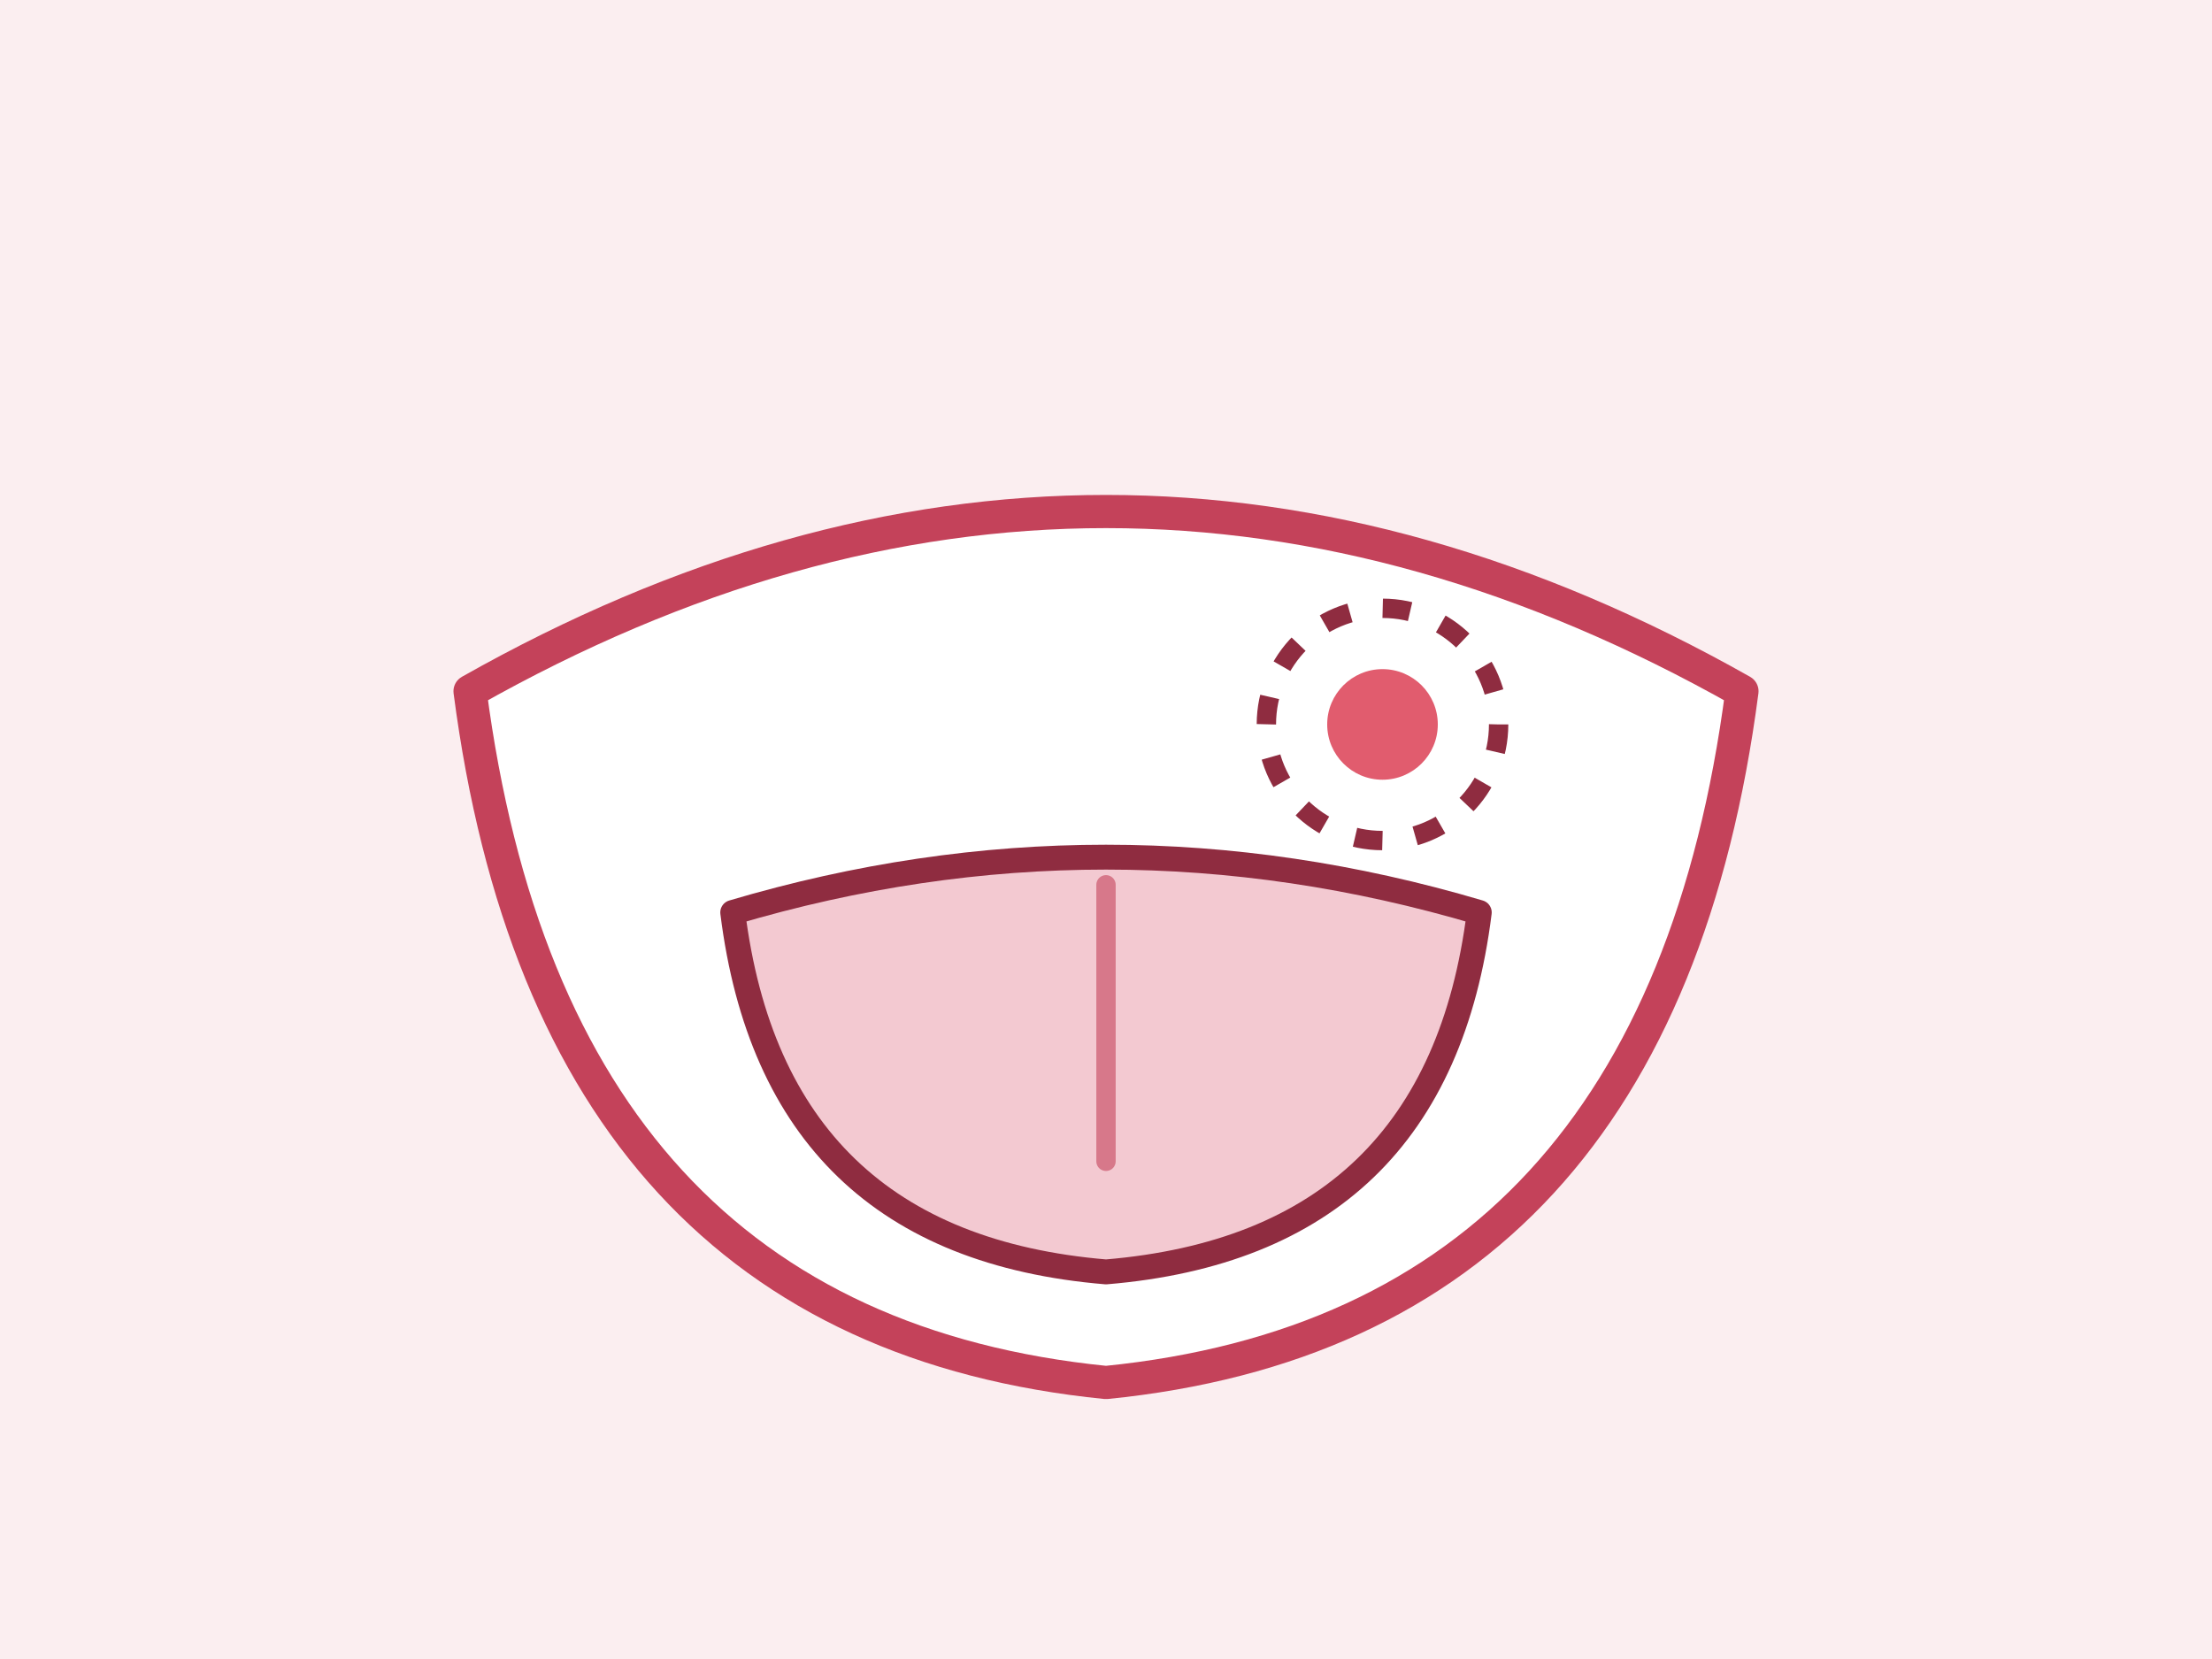
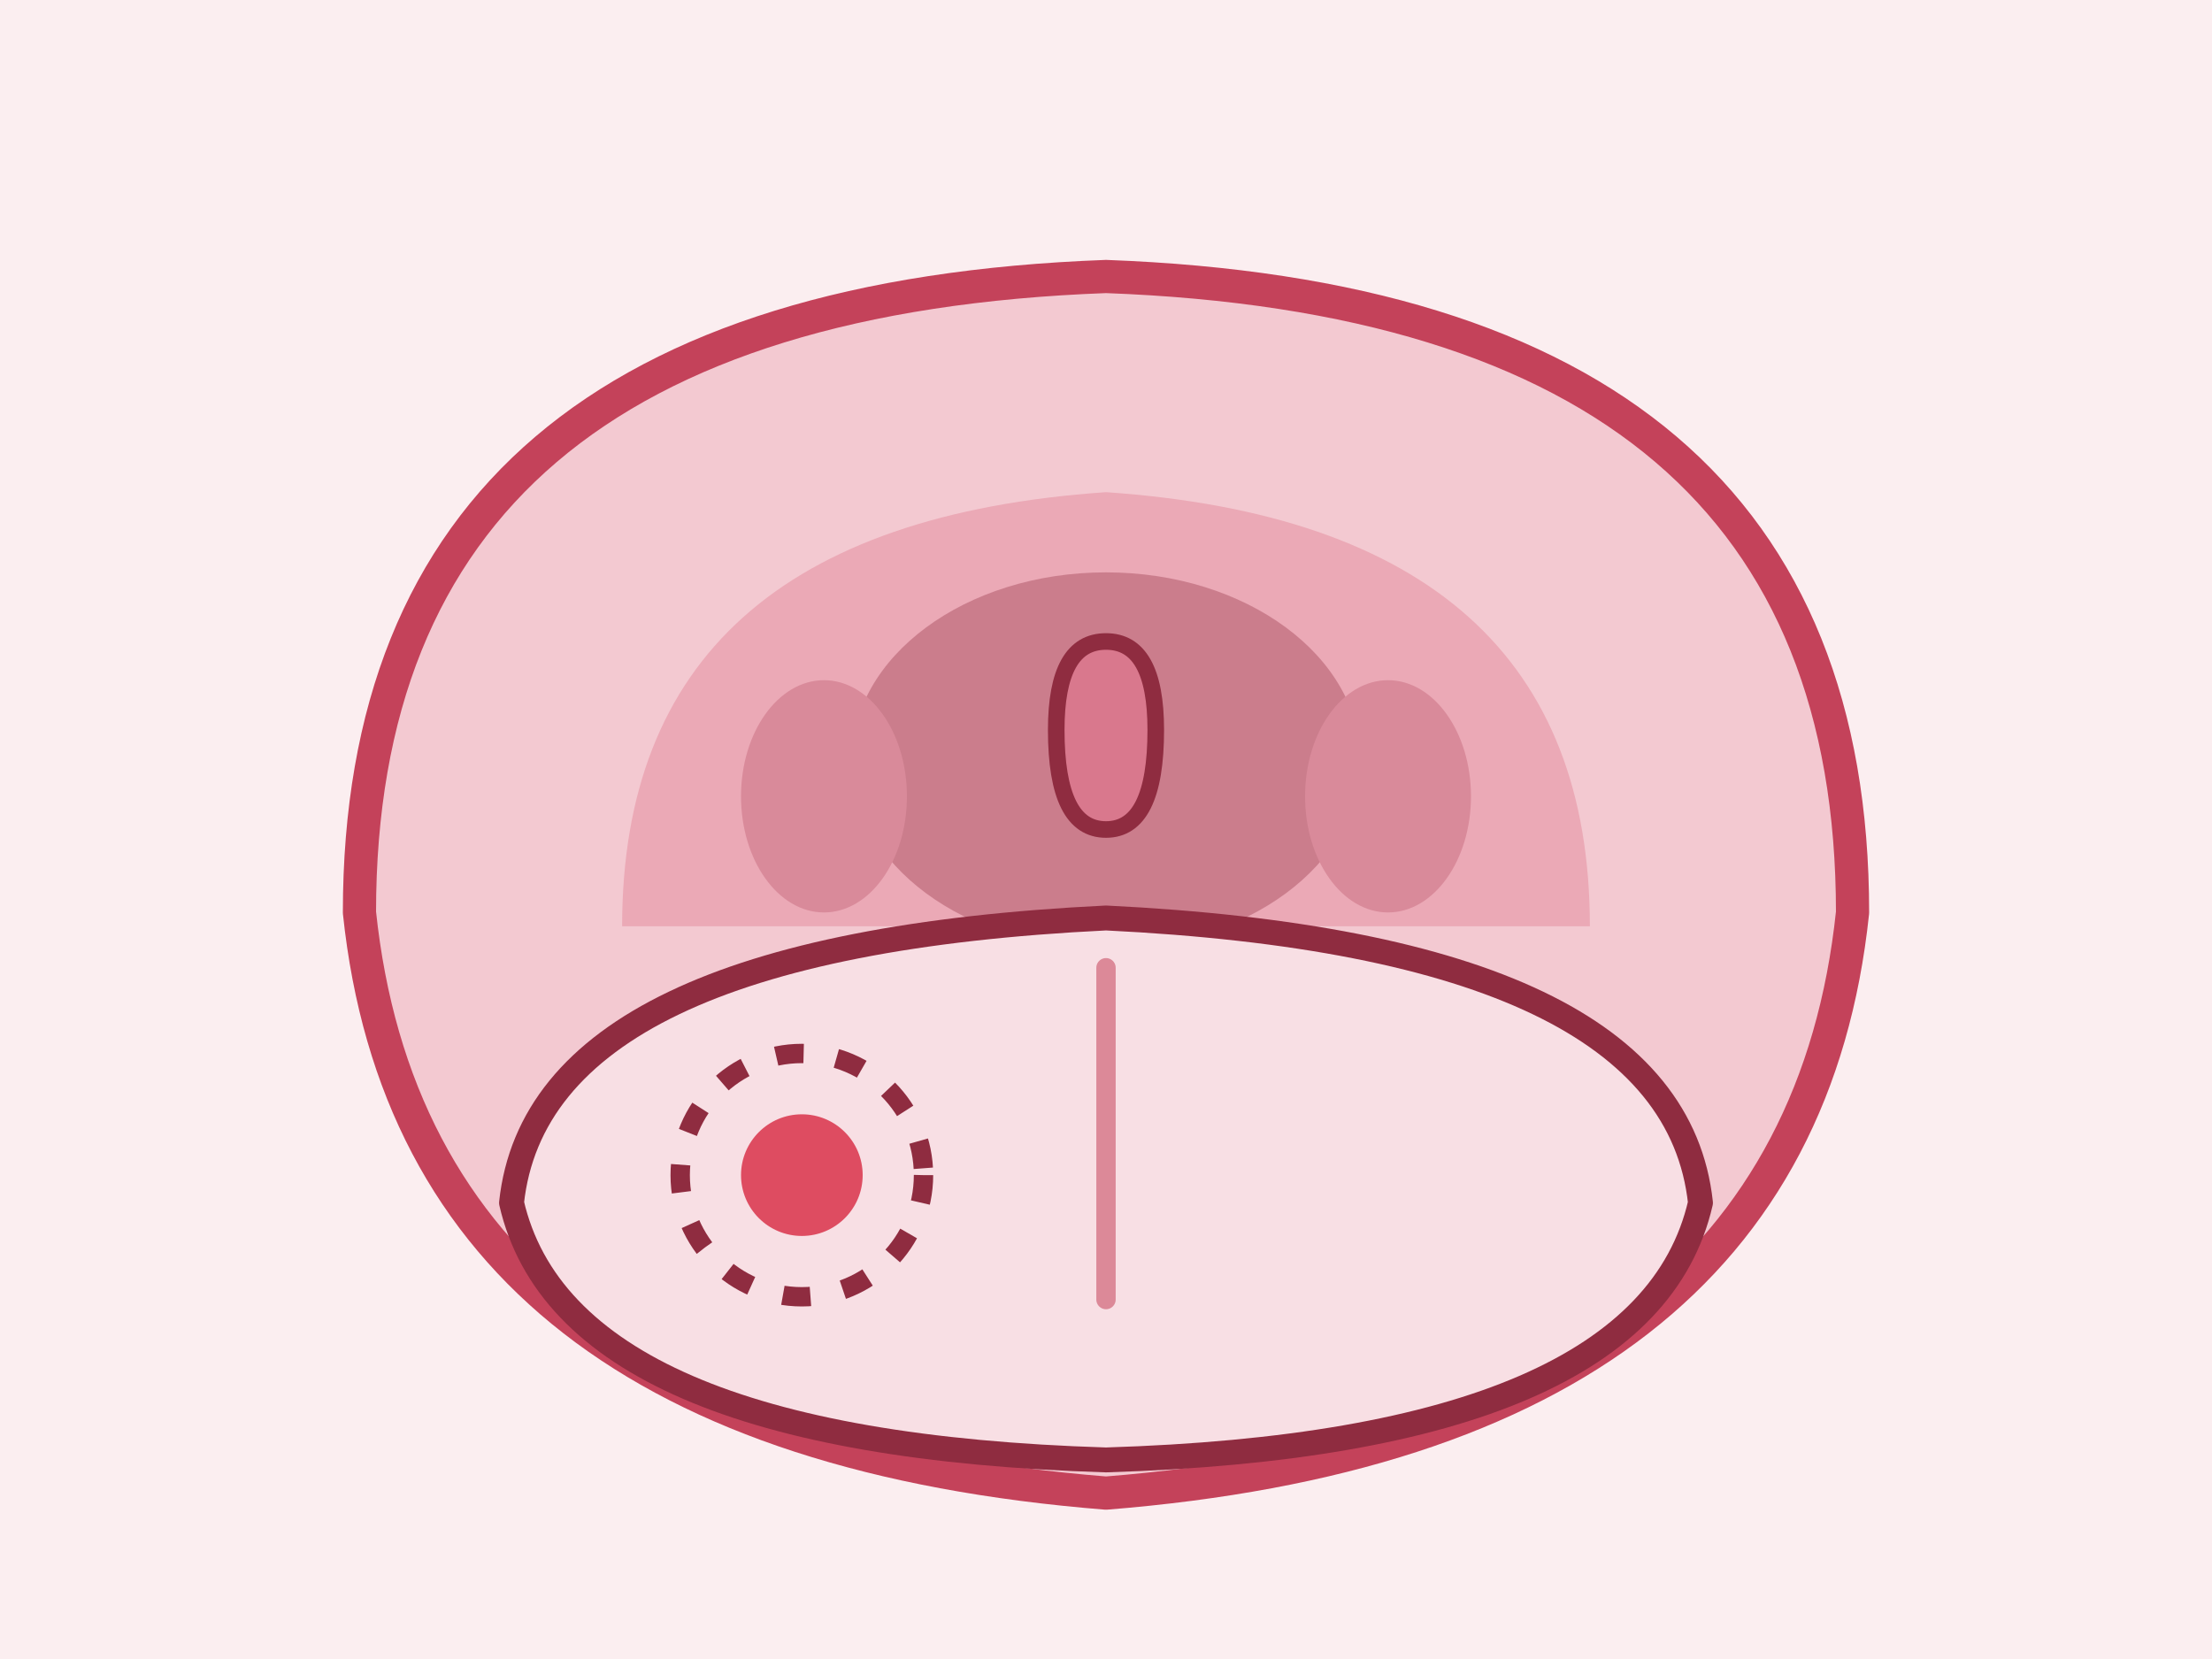
<svg xmlns="http://www.w3.org/2000/svg" viewBox="0 0 800 600" role="img" aria-hidden="true">
  <rect width="800" height="600" fill="#fbeef0" />
-   <path d="M170 250Q400 120 630 250Q600 480 400 500Q200 480 170 250Z" fill="#fff" stroke="#c4425a" stroke-width="12" stroke-linejoin="round" />
-   <path d="M265 330Q400 290 535 330Q520 450 400 460Q280 450 265 330Z" fill="#f3c9d1" stroke="#8f2c40" stroke-width="9" stroke-linejoin="round" />
-   <path d="M400 320V420" stroke="#c4425a" stroke-width="7" stroke-linecap="round" opacity=".6" />
-   <circle cx="500" cy="262" r="20" fill="#d9334a" opacity=".8" />
-   <circle cx="500" cy="262" r="42" fill="none" stroke="#8f2c40" stroke-width="7" stroke-dasharray="10 12" />
+   <path d="M130 330Q130 110 400 100Q670 110 670 330Q650 520 400 540Q150 520 130 330Z" fill="#f3c9d1" stroke="#c4425a" stroke-width="12" stroke-linejoin="round" />
+   <path d="M225 335Q225 190 400 178Q575 190 575 335Z" fill="#eba9b6" />
+   <ellipse cx="400" cy="275" rx="92" ry="68" fill="#8f2c40" opacity=".35" />
+   <ellipse cx="298" cy="288" rx="30" ry="42" fill="#d98a9a" />
+   <ellipse cx="502" cy="288" rx="30" ry="42" fill="#d98a9a" />
+   <path d="M400 232q-18 0-18 32q0 36 18 36q18 0 18-36q0-32-18-32z" fill="#d9788d" stroke="#8f2c40" stroke-width="6" />
+   <path d="M185 435Q195 342 400 332Q605 342 615 435Q595 522 400 528Q205 522 185 435Z" fill="#f8dfe4" stroke="#8f2c40" stroke-width="9" stroke-linejoin="round" />
+   <path d="M400 350V470" stroke="#c4425a" stroke-width="7" stroke-linecap="round" opacity=".55" />
+   <circle cx="290" cy="425" r="22" fill="#d9334a" opacity=".85" />
+   <circle cx="290" cy="425" r="44" fill="none" stroke="#8f2c40" stroke-width="7" stroke-dasharray="10 12" />
</svg>
